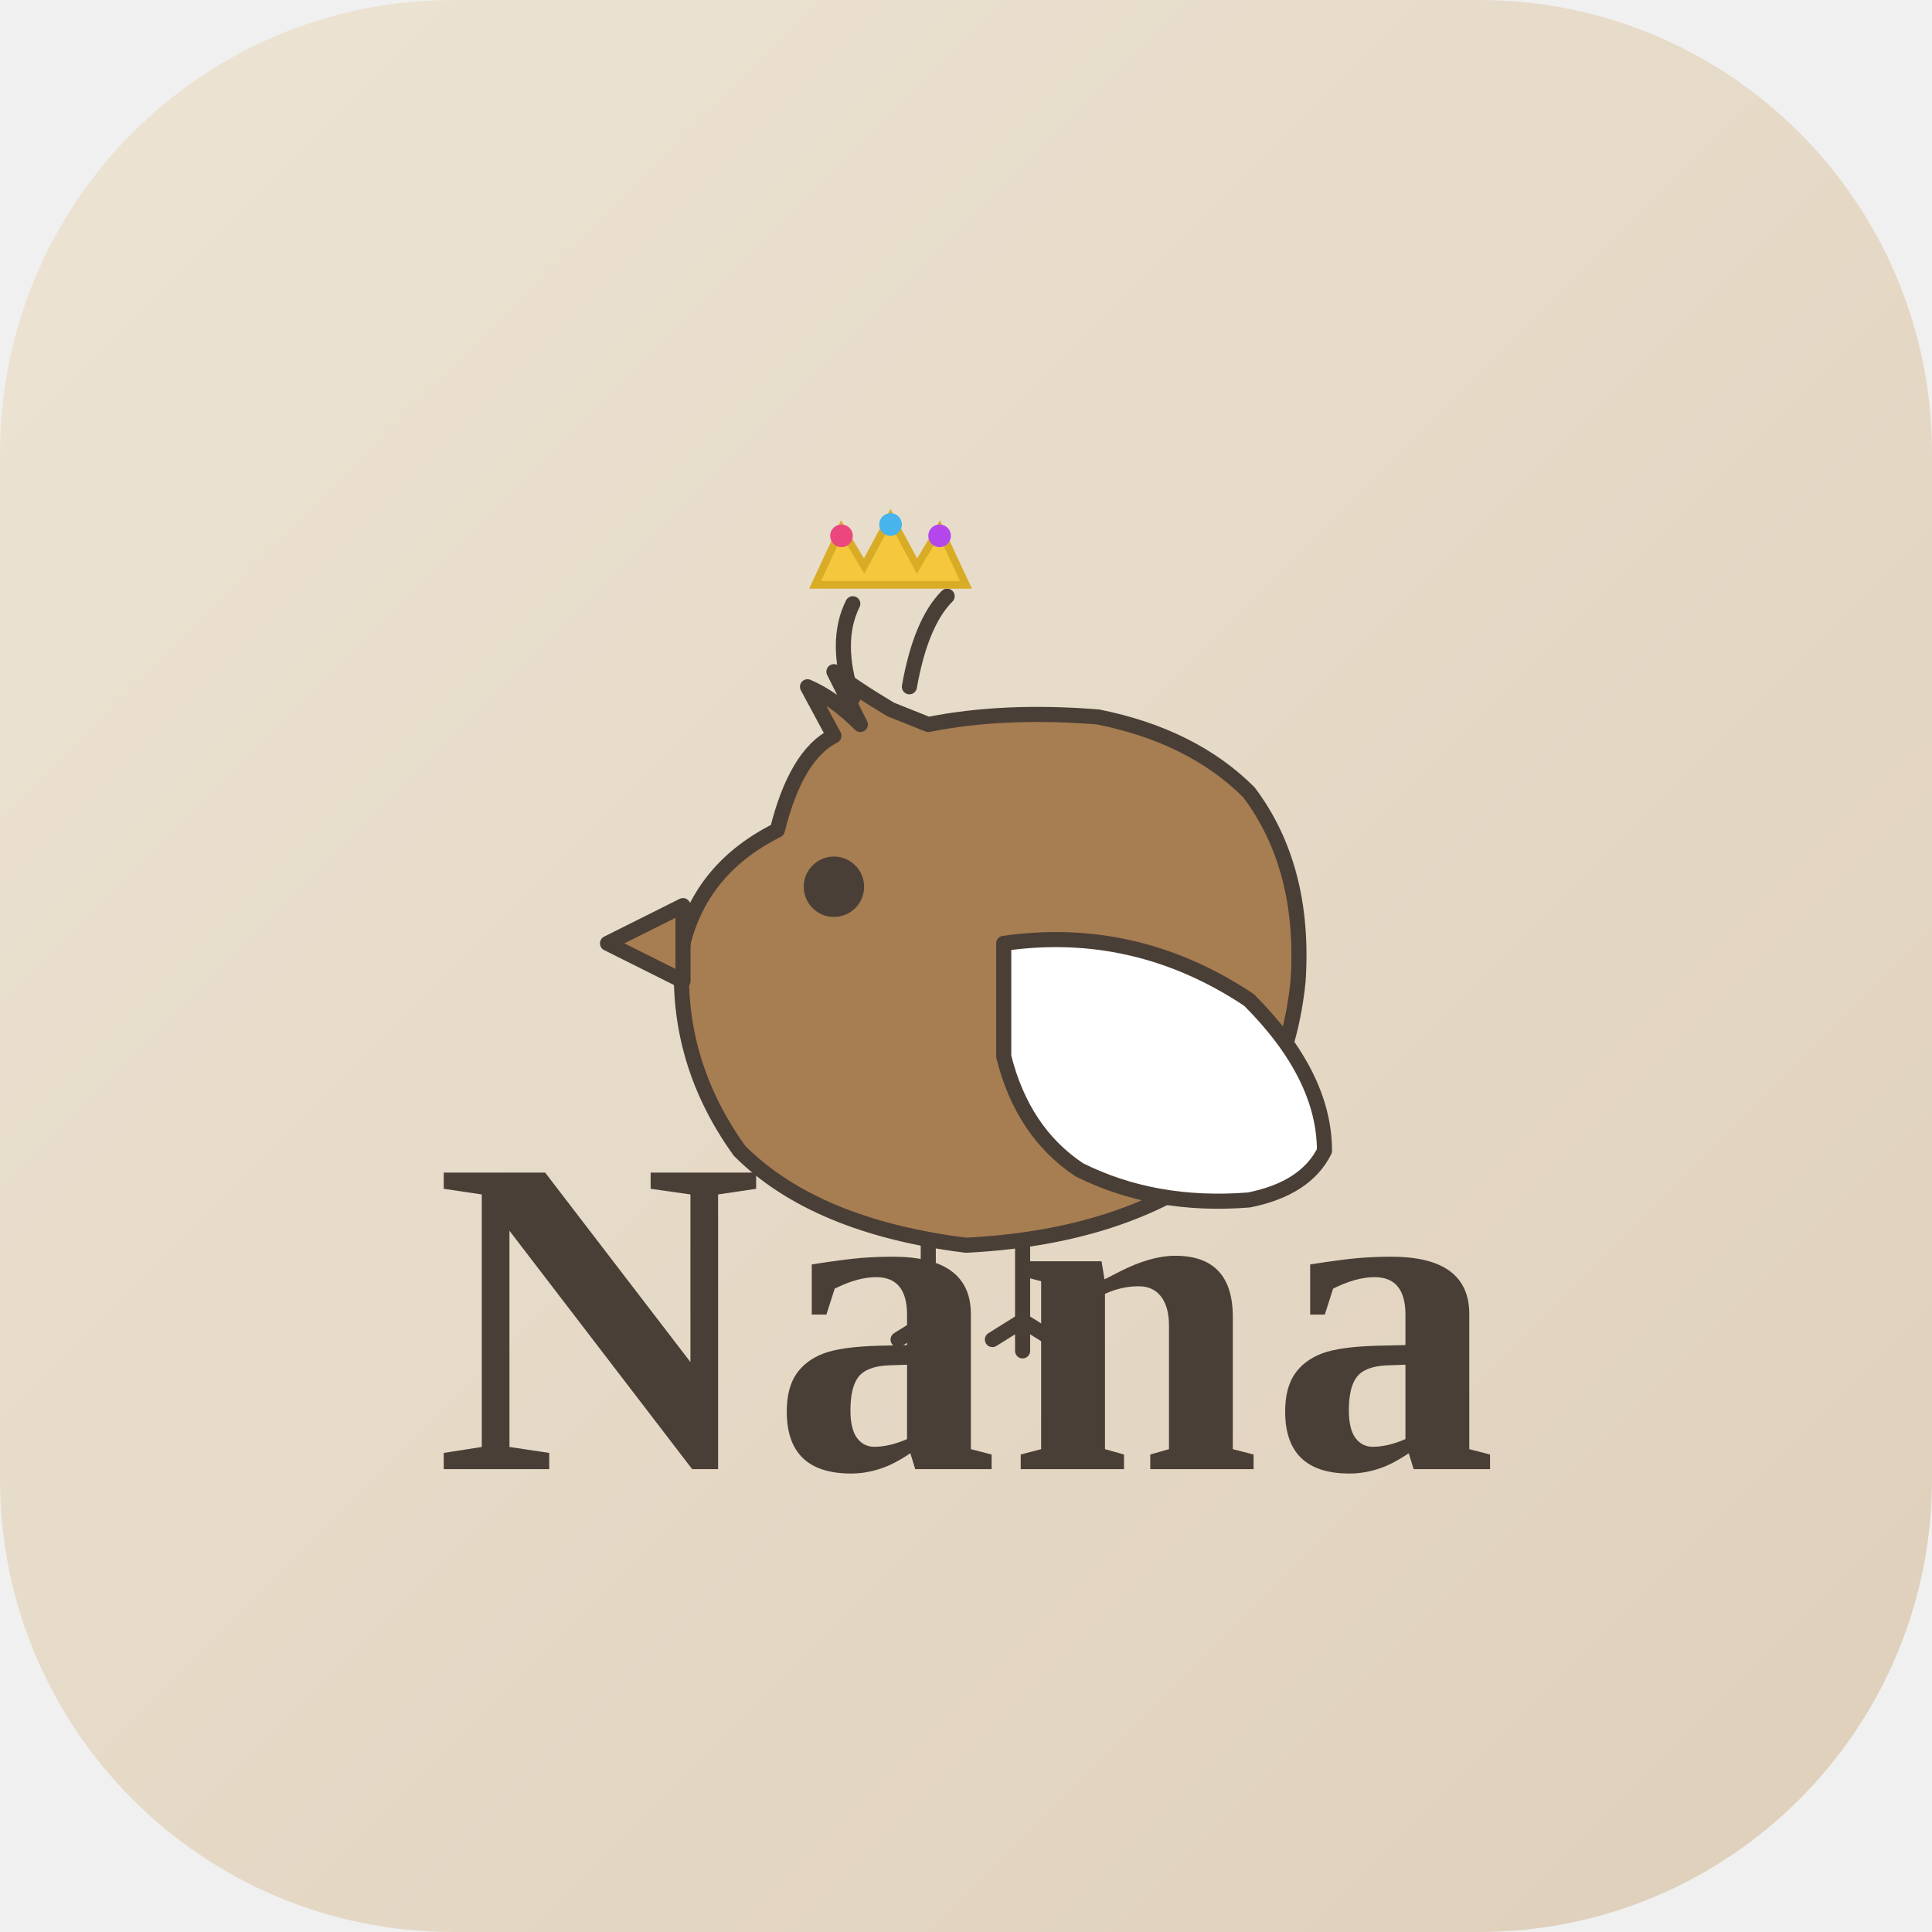
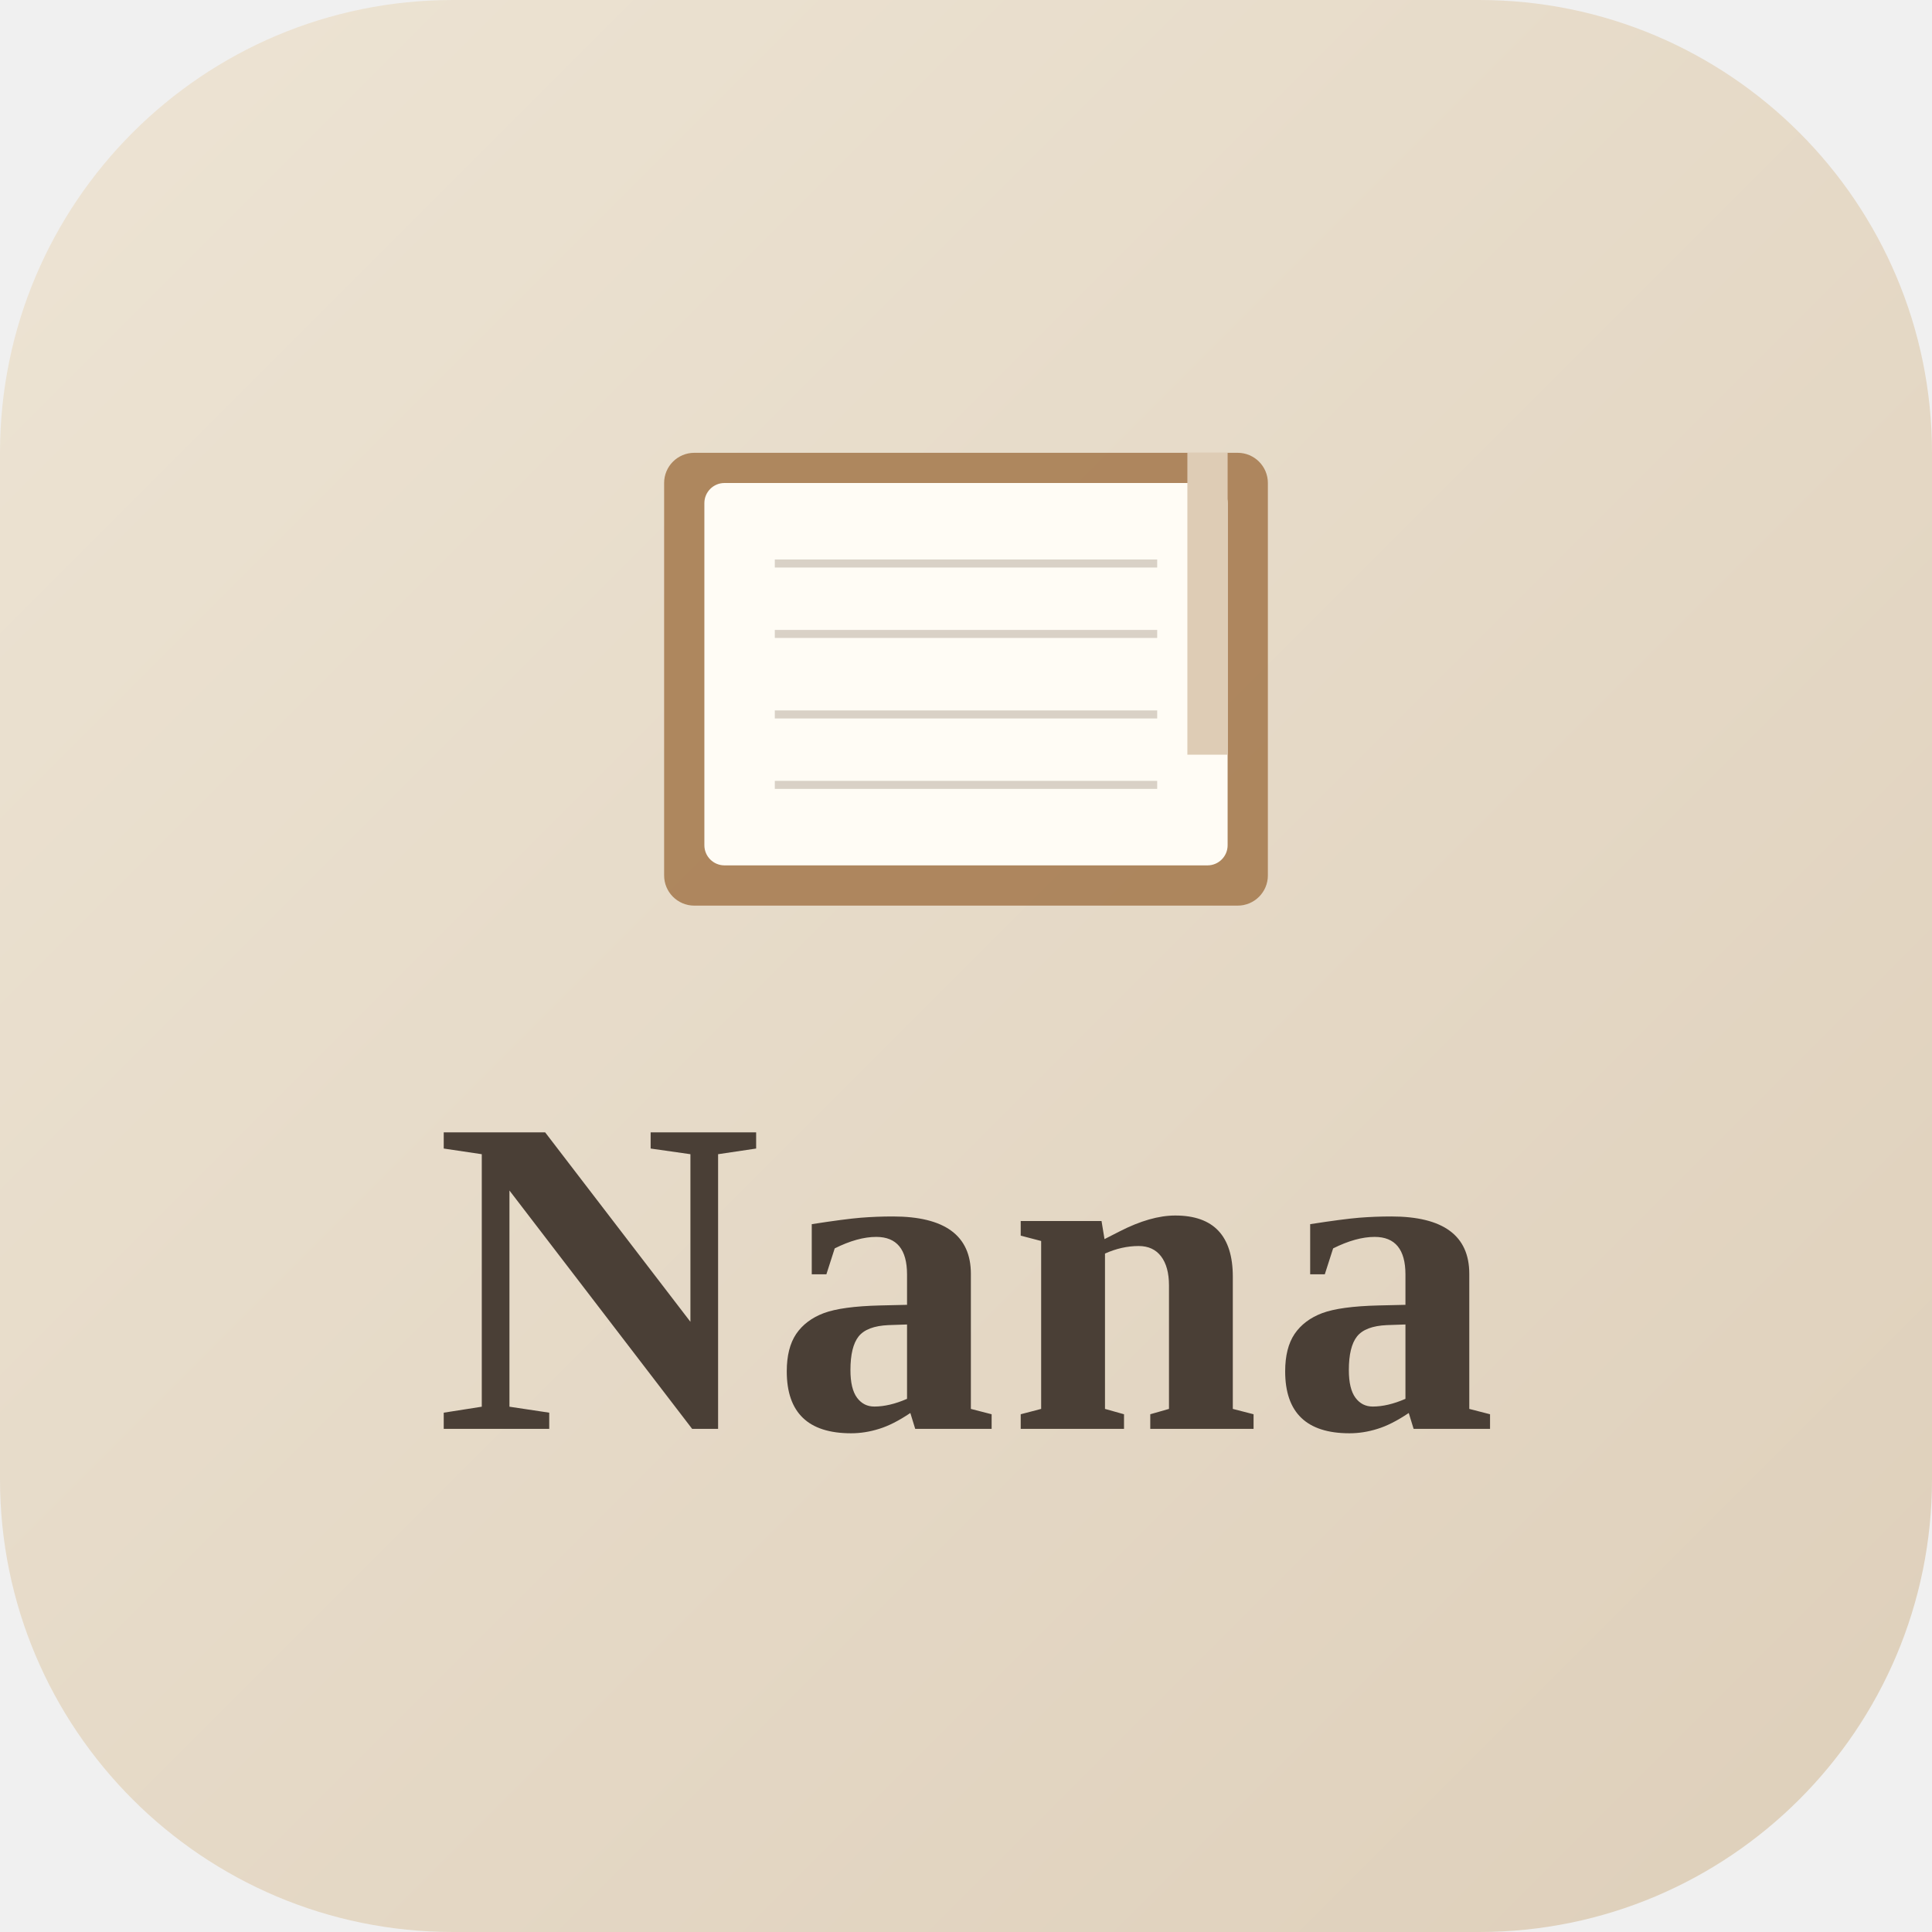
<svg xmlns="http://www.w3.org/2000/svg" viewBox="0 0 192 192">
  <defs>
    <linearGradient id="warmBeigeGradient192" x1="0%" y1="0%" x2="100%" y2="100%">
      <stop offset="0%" style="stop-color:hsl(40 40% 88%);stop-opacity:1" />
      <stop offset="100%" style="stop-color:hsl(35 35% 80%);stop-opacity:1" />
    </linearGradient>
  </defs>
  <rect width="192" height="192" rx="45" fill="url(#warmBeigeGradient192)" />
-   <g transform="translate(96, 93.75)">
-     <path d="M -18.75,-11.25              Q -26.25,-7.5 -28.125,0              Q -29.25,11.25 -22.5,20.625              Q -15,28.125 0,30              Q 15,29.25 24.375,22.5              Q 31.875,15 33,3.75              Q 33.75,-7.5 28.125,-15              Q 22.5,-20.625 13.125,-22.5              Q 3.75,-23.25 -3.75,-21.75              L -7.5,-23.25              Q -11.25,-25.5 -13.125,-27              L -10.5,-21.75              Q -13.125,-24.375 -15.75,-25.5              L -13.125,-20.625              Q -16.875,-18.75 -18.75,-11.25 Z" fill="hsl(30 34% 49%)" stroke="hsl(28 16% 25%)" stroke-width="1.5" stroke-linejoin="round" />
-     <path d="M 3.75,0              Q 16.875,-1.875 28.125,5.625              Q 35.625,13.125 35.625,20.625              Q 33.75,24.375 28.125,25.5              Q 18.75,26.25 11.25,22.5              Q 5.625,18.75 3.75,11.25              L 3.75,0 Z" fill="white" stroke="hsl(28 16% 25%)" stroke-width="1.5" stroke-linejoin="round" />
-     <circle cx="-13.125" cy="-5.625" r="3" fill="hsl(28 16% 25%)" />
-     <path d="M -28.125,-3.75 L -35.625,0 L -28.125,3.75 Z" fill="hsl(30 34% 49%)" stroke="hsl(28 16% 25%)" stroke-width="1.5" stroke-linejoin="round" />
-     <g stroke="hsl(28 16% 25%)" stroke-width="1.5" stroke-linecap="round" fill="none">
-       <line x1="-3.75" y1="30" x2="-3.75" y2="37.5" />
-       <path d="M -3.75,37.5 L -6.75,39.375 M -3.75,37.5 L -3.75,40.5 M -3.75,37.5 L -0.75,39.375" />
-       <line x1="5.625" y1="30" x2="5.625" y2="37.5" />
-       <path d="M 5.625,37.5 L 2.625,39.375 M 5.625,37.5 L 5.625,40.5 M 5.625,37.5 L 8.625,39.375" />
-     </g>
-     <g stroke="hsl(28 16% 25%)" stroke-width="1.5" stroke-linecap="round" fill="none">
-       <path d="M -11.25,-24.375 Q -13.125,-30 -11.25,-33.75" />
-       <path d="M -5.625,-25.5 Q -4.5,-31.875 -1.875,-34.5" />
-     </g>
-     <g transform="translate(-7.5, -35.625)">
-       <path d="M -7.5,0 L -4.875,-5.625 L -2.625,-1.875 L 0,-6.75 L 2.625,-1.875 L 4.875,-5.625 L 7.5,0 Z" fill="hsl(45 90% 60%)" stroke="hsl(45 70% 50%)" stroke-width="0.75" />
-       <circle cx="-4.875" cy="-4.875" r="1.125" fill="hsl(340 80% 60%)" />
-       <circle cx="0" cy="-6" r="1.125" fill="hsl(200 80% 60%)" />
-       <circle cx="4.875" cy="-4.875" r="1.125" fill="hsl(280 80% 60%)" />
-     </g>
+   <g transform="translate(96, 67)">
+     <rect x="-30" y="-22" width="60" height="45" rx="3" fill="hsl(30 34% 49%)" opacity="0.9" />
+     <rect x="-26" y="-19" width="52" height="38" rx="2" fill="hsl(42 100% 98%)" />
+     <line x1="-19" y1="-11" x2="19" y2="-11" stroke="hsl(32 18% 42%)" stroke-width="0.8" opacity="0.3" />
+     <line x1="-19" y1="-4" x2="19" y2="-4" stroke="hsl(32 18% 42%)" stroke-width="0.8" opacity="0.3" />
+     <line x1="-19" y1="4" x2="19" y2="4" stroke="hsl(32 18% 42%)" stroke-width="0.8" opacity="0.3" />
+     <line x1="-19" y1="11" x2="19" y2="11" stroke="hsl(32 18% 42%)" stroke-width="0.8" opacity="0.3" />
+     <rect x="22" y="-22" width="4" height="30" fill="hsl(33 39% 79%)" />
  </g>
-   <text x="96" y="146" font-size="45" font-weight="700" text-anchor="middle" font-family="Georgia, 'Times New Roman', serif" fill="hsl(28 16% 25%)" letter-spacing="1">Nana</text>
+   <text x="96" y="142" font-size="45" font-weight="700" text-anchor="middle" font-family="Georgia, 'Times New Roman', serif" fill="hsl(28 16% 25%)" letter-spacing="1">Nana</text>
</svg>
